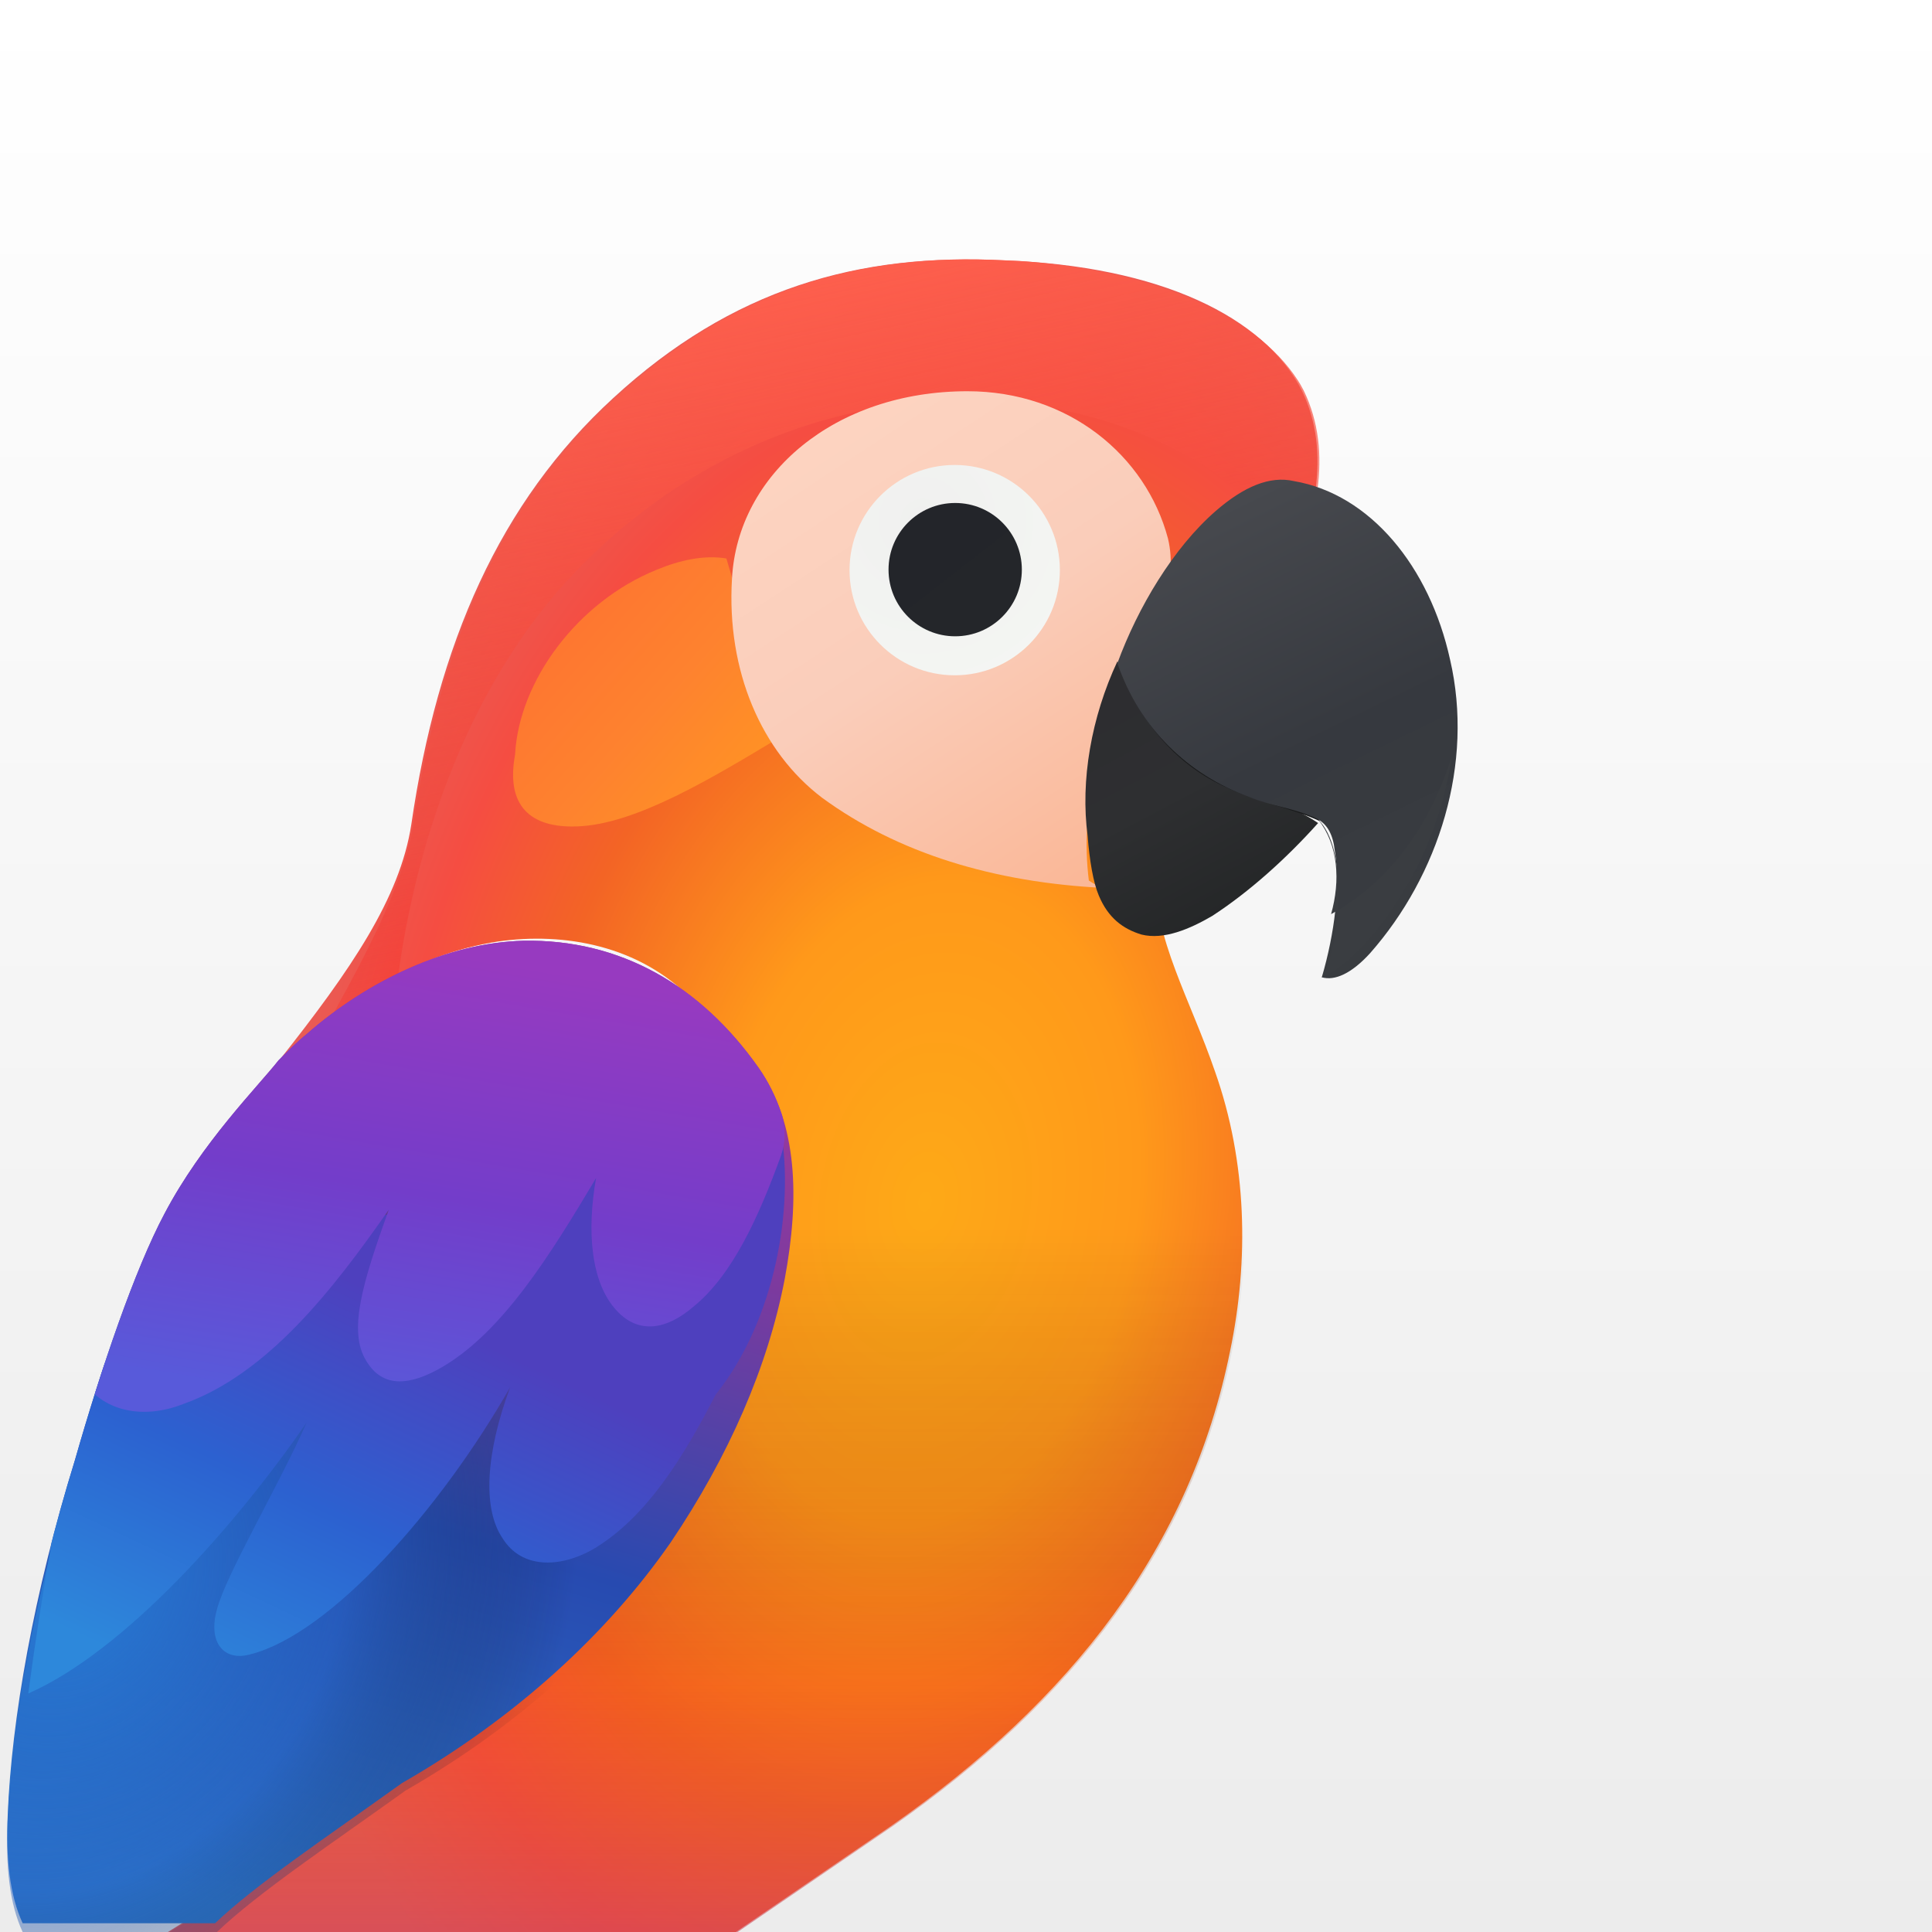
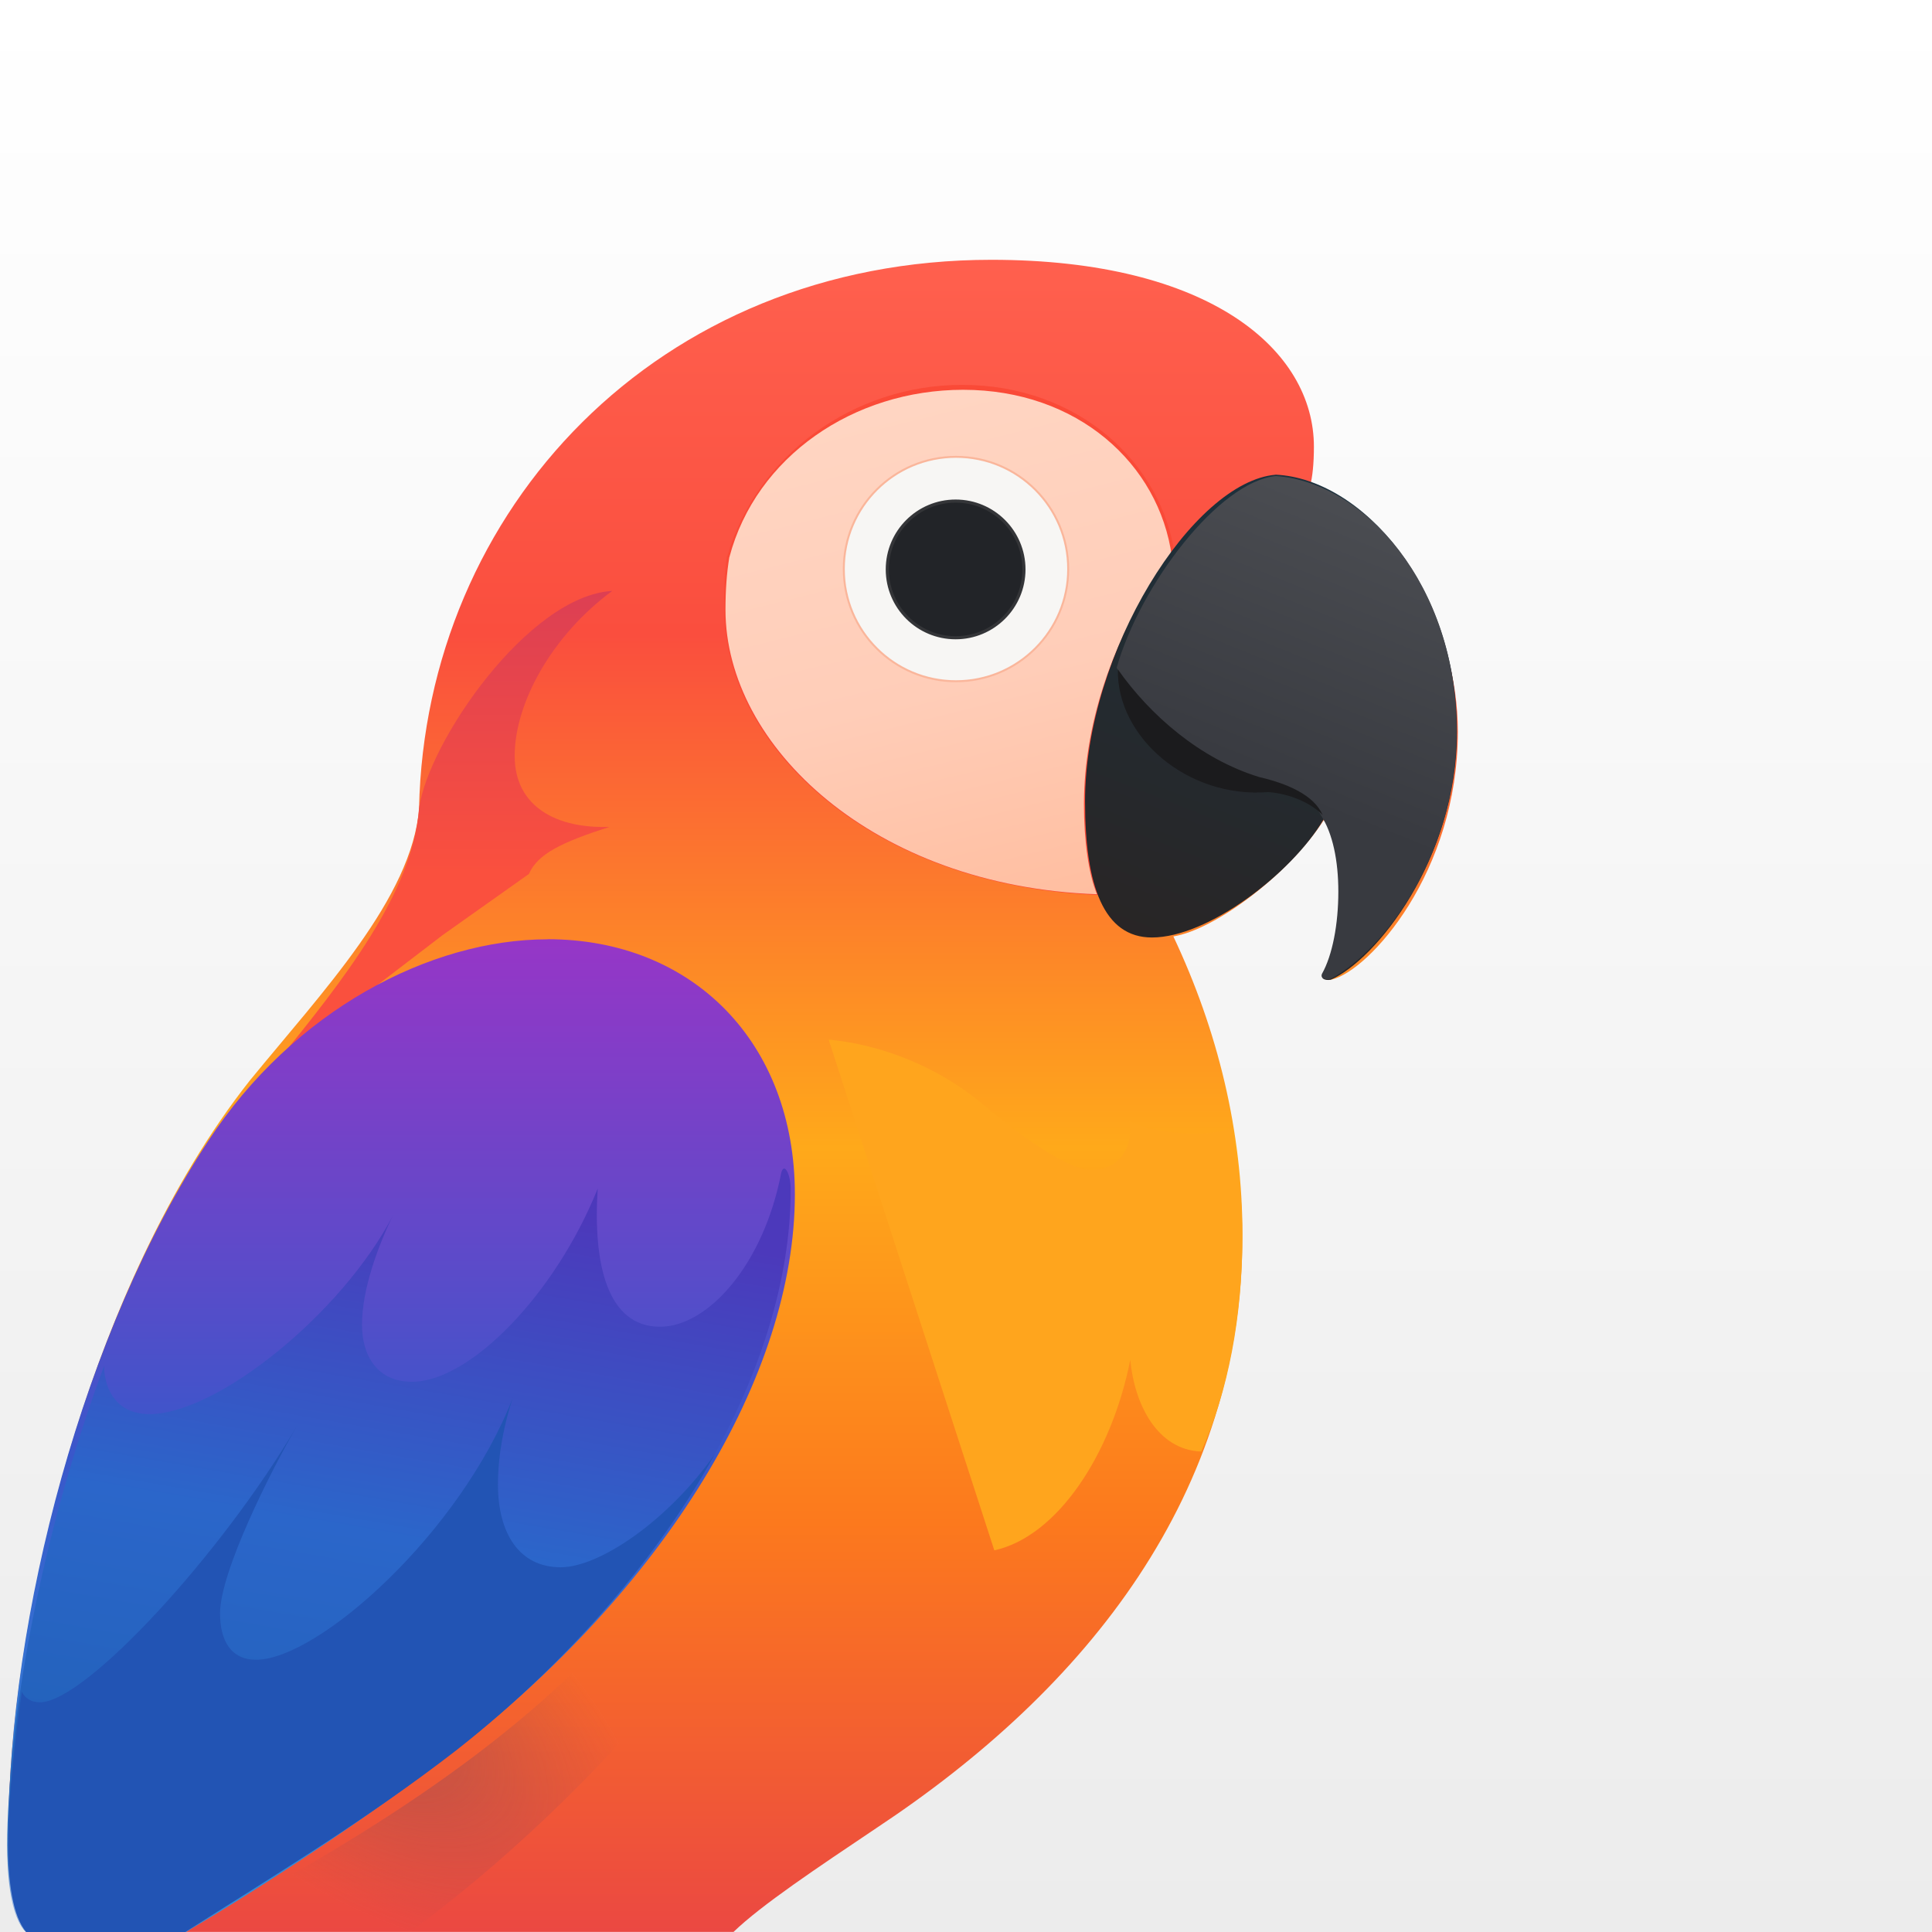
- <svg xmlns="http://www.w3.org/2000/svg" fill="none" viewBox="0 0 32 32">
+ <svg xmlns="http://www.w3.org/2000/svg" viewBox="0 0 32 32">
  <defs>
-     <linearGradient id="podcastparrot-unmasked__a" x1="16" x2="16" y1="0" y2="32" gradientUnits="userSpaceOnUse">
-       <stop stop-color="#fff" />
+     <linearGradient id="podcastparrot-plate" gradientUnits="userSpaceOnUse" x1="16" y1="0" x2="16" y2="32">
+       <stop stop-color="#FFFFFF" />
      <stop offset="1" stop-color="#ECECEC" />
    </linearGradient>
-     <radialGradient id="podcastparrot-unmasked__b" cx="0" cy="0" r="1" gradientTransform="translate(491 637) rotate(98) scale(532 348)" gradientUnits="userSpaceOnUse">
-       <stop offset="0" stop-color="#FEA917" />
-       <stop offset=".32" stop-color="#FF991A" />
-       <stop offset=".62" stop-color="#F36425" />
-       <stop offset=".82" stop-color="#F54D42" />
-       <stop offset="1" stop-color="#E75E58" />
-     </radialGradient>
-     <linearGradient id="podcastparrot-unmasked__c" x1="398" y1="136" x2="479" y2="514" gradientUnits="userSpaceOnUse">
-       <stop stop-color="#FF614E" />
-       <stop offset=".7" stop-color="#EF4337" stop-opacity=".42" />
-       <stop offset="1" stop-color="#FF0000" stop-opacity=".08" />
-     </linearGradient>
-     <linearGradient id="podcastparrot-unmasked__d" x1="0" y1="650" x2="0" y2="1024" gradientUnits="userSpaceOnUse">
-       <stop stop-color="#000000" stop-opacity="0" />
-       <stop offset=".65" stop-color="#F0500D" stop-opacity=".28" />
-       <stop offset="1" stop-color="#CE4658" stop-opacity=".58" />
-     </linearGradient>
-     <linearGradient id="podcastparrot-unmasked__e" x1="260" y1="316" x2="387" y2="428" gradientUnits="userSpaceOnUse">
-       <stop stop-color="#FE6E31" />
-       <stop offset=".62" stop-color="#FE822F" />
-       <stop offset="1" stop-color="#FF9224" />
-     </linearGradient>
-     <linearGradient id="podcastparrot-unmasked__f" x1="420" y1="226" x2="578" y2="467" gradientUnits="userSpaceOnUse">
-       <stop stop-color="#FDD4C1" />
-       <stop offset=".48" stop-color="#FACDBA" />
-       <stop offset="1" stop-color="#FAB898" />
-     </linearGradient>
-     <radialGradient id="podcastparrot-unmasked__g" cx="0" cy="0" r="1" gradientTransform="translate(489 276) rotate(50) scale(94)" gradientUnits="userSpaceOnUse">
-       <stop stop-color="#F0F0EF" />
-       <stop offset="1" stop-color="#F4F6F3" />
-     </radialGradient>
-     <linearGradient id="podcastparrot-unmasked__h" x1="483" y1="271" x2="532" y2="334" gradientUnits="userSpaceOnUse">
-       <stop stop-color="#23252A" />
-       <stop offset="1" stop-color="#24262A" />
-     </linearGradient>
-     <linearGradient id="podcastparrot-unmasked__i" x1="630" y1="276" x2="735" y2="491" gradientUnits="userSpaceOnUse">
-       <stop stop-color="#47494E" />
-       <stop offset=".57" stop-color="#36393F" />
-       <stop offset="1" stop-color="#393C40" />
-     </linearGradient>
-     <linearGradient id="podcastparrot-unmasked__j" x1="588" y1="369" x2="653" y2="492" gradientUnits="userSpaceOnUse">
-       <stop stop-color="#2D2D30" />
-       <stop offset=".45" stop-color="#2E2F31" />
-       <stop offset="1" stop-color="#242627" />
-     </linearGradient>
-     <linearGradient id="podcastparrot-unmasked__k" x1="306" y1="508" x2="150" y2="1024" gradientUnits="userSpaceOnUse">
-       <stop stop-color="#A5399E" />
-       <stop offset=".25" stop-color="#7D3A9E" />
-       <stop offset=".58" stop-color="#274AB0" />
-       <stop offset="1" stop-color="#2F79CC" />
-     </linearGradient>
-     <linearGradient id="podcastparrot-unmasked__l" x1="260" y1="508" x2="218" y2="753" gradientUnits="userSpaceOnUse">
-       <stop stop-color="#973AC0" />
-       <stop offset=".52" stop-color="#733DCA" />
-       <stop offset="1" stop-color="#585ADA" />
-     </linearGradient>
-     <linearGradient id="podcastparrot-unmasked__m" x1="210" y1="690" x2="110" y2="902" gradientUnits="userSpaceOnUse">
-       <stop stop-color="#4E40BE" />
-       <stop offset=".5" stop-color="#2C61D0" />
-       <stop offset="1" stop-color="#2D88DB" />
-     </linearGradient>
-     <radialGradient id="podcastparrot-unmasked__n" cx="0" cy="0" r="1" gradientTransform="translate(35 838) rotate(26) scale(263 310)" gradientUnits="userSpaceOnUse">
-       <stop stop-color="#277FD7" stop-opacity=".92" />
-       <stop offset=".55" stop-color="#2460C1" stop-opacity=".48" />
-       <stop offset="1" stop-color="#000000" stop-opacity="0" />
-     </radialGradient>
-     <clipPath id="podcastparrot-unmasked__o">
-       <path d="M90 1024C159 981 236 936 311 855C368 794 401 722 410 662C418 607 398 561 368 530C340 501 300 494 265 499C220 506 185 530 149 562C187 514 213 476 219 437C233 341 266 266 326 211C389 153 456 134 533 138C616 141 671 168 691 207C707 240 698 278 680 317C656 368 617 415 614 465C612 496 632 530 645 568C662 616 663 668 653 716C632 820 569 901 473 968L391 1024H90Z" />
-     </clipPath>
-     <clipPath id="podcastparrot-unmasked__p">
-       <path d="M12 1024C5 1009 3 989 4 966C6 915 18 847 40 776C54 727 72 674 88 644C108 606 138 576 149 562C154 557 159 552 164 548C197 519 240 499 280 498C332 497 375 522 406 566C427 596 428 636 420 679C411 726 390 774 359 820C325 869 276 914 215 949C176 977 137 1003 115 1024H12Z" />
-     </clipPath>
  </defs>
-   <path fill="url(#podcastparrot-unmasked__a)" d="M0 0h32v32H0z" />
-   <g transform="scale(.03125)">
-     <path transform="translate(-1 0) scale(1)" d="M90 1024C159 981 236 936 311 855C368 794 401 722 410 662C418 607 398 561 368 530C340 501 300 494 265 499C220 506 185 530 149 562C187 514 213 476 219 437C233 341 266 266 326 211C389 153 456 134 533 138C616 141 671 168 691 207C707 240 698 278 680 317C656 368 617 415 614 465C612 496 632 530 645 568C662 616 663 668 653 716C632 820 569 901 473 968L391 1024H90Z" fill="url(#podcastparrot-unmasked__b)" />
-     <g clip-path="url(#podcastparrot-unmasked__o)">
-       <path d="M141 600C188 518 212 477 219 437C234 337 269 258 331 205C394 151 462 132 536 138C616 143 669 169 690 205C705 234 702 264 691 293C659 255 617 229 566 218C470 198 376 232 310 298C251 356 218 446 209 534L141 600Z" fill="url(#podcastparrot-unmasked__c)" />
-     </g>
-     <g clip-path="url(#podcastparrot-unmasked__o)">
-       <rect x="0" y="650" width="700" height="374" fill="url(#podcastparrot-unmasked__d)" />
-     </g>
-     <path transform="translate(-1 0) scale(1)" d="M274 400C276 361 307 319 349 302C361 297 374 294 386 296L414 391C379 412 338 437 307 438C282 439 269 427 274 400Z" fill="url(#podcastparrot-unmasked__e)" />
-     <path transform="translate(13.563 6.512) scale(.975)" d="M512 206C567 206 609 241 621 286C627 311 614 333 601 360C584 395 573 432 578 472C581 474 583 475 586 476C526 473 474 457 433 427C400 402 381 358 384 308C387 251 440 206 512 206Z" fill="url(#podcastparrot-unmasked__f)" />
-     <circle cx="506.01" cy="302.18" r="55.74" fill="url(#podcastparrot-unmasked__g)" />
-     <circle cx="506.27" cy="301.92" r="35.33" fill="url(#podcastparrot-unmasked__h)" />
-     <path transform="translate(.135 5.605) scale(.99)" d="M12 1024C5 1009 3 989 4 966C6 915 18 847 40 776C54 727 72 674 88 644C108 606 138 576 149 562C154 557 159 552 164 548C197 519 240 499 280 498C332 497 375 522 406 566C427 596 428 636 420 679C411 726 390 774 359 820C325 869 276 914 215 949C176 977 137 1003 115 1024H12Z" fill="url(#podcastparrot-unmasked__k)" />
-     <g clip-path="url(#podcastparrot-unmasked__p)">
-       <rect x="0" y="600" width="320" height="424" fill="url(#podcastparrot-unmasked__n)" />
-     </g>
-     <path transform="translate(.135 5.605) scale(.99)" d="M15 901C22 848 33 786 44 733C116 678 244 611 418 600C425 641 415 701 383 741C366 774 346 807 317 824C299 834 279 834 269 818C258 802 260 772 273 737C236 802 177 869 134 880C120 884 111 874 116 856C121 837 149 790 164 756C126 811 67 878 15 901Z" fill="url(#podcastparrot-unmasked__m)" clip-path="url(#podcastparrot-unmasked__p)" />
-     <path transform="translate(.135 5.605) scale(.99)" d="M44 733C65 674 103 596 163 544C199 516 241 499 280 498C332 497 375 522 406 566C418 583 423 599 418 613C406 646 392 677 371 694C357 706 342 709 330 696C316 681 314 653 319 625C294 667 269 707 237 726C220 736 205 738 196 723C186 707 194 681 208 642C178 685 143 730 98 746C75 755 54 749 44 733Z" fill="url(#podcastparrot-unmasked__l)" clip-path="url(#podcastparrot-unmasked__p)" />
-     <path transform="translate(9.118 5.79) scale(.985)" d="M592 350C578 380 572 414 576 444C577 457 579 469 582 476C587 488 595 494 605 497C617 500 631 494 643 487C663 474 683 456 700 437C687 428 672 425 653 415C627 402 607 380 592 350Z" fill="url(#podcastparrot-unmasked__j)" />
-     <path transform="translate(9.118 5.79) scale(.985)" d="M593 352C607 378 629 400 654 411C674 420 693 422 701 436C686 429 668 426 651 418C624 406 604 383 593 352Z" fill="#18191A" />
-     <path transform="translate(9.118 5.79) scale(.985)" d="M592 351C603 321 622 289 645 269C660 256 674 250 687 253C728 260 760 299 771 349C784 405 765 465 728 507C718 518 709 522 702 520C709 496 712 471 709 452C708 443 705 438 700 435C688 429 675 428 663 423C630 411 604 386 592 351Z" fill="url(#podcastparrot-unmasked__i)" />
-     <path transform="translate(9.118 5.79) scale(.985)" d="M700 435C708 443 711 458 711 475C711 493 708 508 702 520C716 514 731 497 742 480C758 456 768 428 772 401C760 439 738 469 707 486C712 468 711 449 700 435Z" fill="#3A3D41" />
+   <path fill="url(#podcastparrot-plate)" d="M0 0h32v32H0z" />
+   <g transform="translate(0 0) scale(0.03125)">
+     <defs>
+       <linearGradient id="podcastparrot-q-paint0_linear_10536_63073" x1="30.94" x2="30.94" y1="10.76" y2="80" gradientTransform="scale(12.8)" gradientUnits="userSpaceOnUse">
+         <stop stop-color="#FF604E" offset="0" />
+         <stop stop-color="#FA4E3E" offset=".224" />
+         <stop stop-color="#FFA91A" offset=".531" />
+         <stop stop-color="#FC791D" offset=".755" />
+         <stop stop-color="#EB4842" offset="1" />
+       </linearGradient>
+       <linearGradient id="podcastparrot-q-paint1_linear_10536_63073" x1="20.21" x2="20.21" y1="23.01" y2="44.24" gradientTransform="scale(12.8)" gradientUnits="userSpaceOnUse">
+         <stop stop-color="#D93D56" offset="0" />
+         <stop stop-color="#FA503E" offset=".62" />
+       </linearGradient>
+       <linearGradient id="podcastparrot-q-paint2_linear_10536_63073" x1="39.89" x2="45.1" y1="16.14" y2="37.05" gradientTransform="scale(12.8)" gradientUnits="userSpaceOnUse">
+         <stop stop-color="#FFD5C2" offset="0" />
+         <stop stop-color="#FFCDB8" offset=".552" />
+         <stop stop-color="#FFBEA0" offset="1" />
+       </linearGradient>
+       <linearGradient id="podcastparrot-q-paint3_linear_10536_63073" x1="17.65" x2="17.65" y1="38.91" y2="80" gradientTransform="scale(12.8)" gradientUnits="userSpaceOnUse">
+         <stop stop-color="#9636C7" offset="0" />
+         <stop stop-color="#3957CA" offset=".521" />
+         <stop stop-color="#3092DB" offset="1" />
+       </linearGradient>
+       <linearGradient id="podcastparrot-q-paint4_linear_10536_63073" x1="16.58" x2="11.15" y1="49.22" y2="80.56" gradientTransform="scale(12.8)" gradientUnits="userSpaceOnUse">
+         <stop stop-color="#4C39BB" offset="0" />
+         <stop stop-color="#2B66CA" offset=".448" />
+         <stop stop-color="#2362BB" offset=".776" />
+         <stop stop-color="#2E71C2" offset=".938" />
+         <stop stop-color="#92B1DE" offset="1" />
+       </linearGradient>
+       <linearGradient id="podcastparrot-q-paint5_linear_10536_63073" x1="53.82" x2="46.33" y1="19.71" y2="38.8" gradientTransform="scale(12.8)" gradientUnits="userSpaceOnUse">
+         <stop stop-color="#1D313D" offset="0" />
+         <stop stop-color="#292525" offset="1" />
+       </linearGradient>
+       <linearGradient id="podcastparrot-q-paint6_linear_10536_63073" x1="54" x2="46.37" y1="19.71" y2="38.64" gradientTransform="scale(12.8)" gradientUnits="userSpaceOnUse">
+         <stop stop-color="#4B4D52" offset="0" />
+         <stop stop-color="#383A40" offset=".62" />
+       </linearGradient>
+       <radialGradient id="podcastparrot-q-paint7_radial_10536_63073" cx="0" cy="0" r="1" gradientTransform="matrix(144.8 105.4 -54.7 75.18 188.7 904.9)" gradientUnits="userSpaceOnUse">
+         <stop stop-color="#754261" offset="0" />
+         <stop stop-color="#984A55" stop-opacity="0" offset="1" />
+       </radialGradient>
+     </defs>
+     <path d="m222.1 428.4c3.456-158.1 126.2-290.7 303.4-290.7 116 0 170.9 48 170.9 99.07 0 8.832-0.768 16.38-2.048 20.74 44.8 19.97 78.34 72.96 78.34 130.3 0 74.75-46.98 126.5-66.56 131.3-3.456 0.64-5.504-0.768-4.736-2.688 5.888-11.52 8.32-27.26 8.32-43.01 0-17.41-3.072-31.87-8.064-38.78-18.94 29.31-57.73 58.11-79.74 61.7 23.55 49.92 36.61 103.3 36.61 158.2 0 137.3-82.18 240.4-194.2 314.5-31.23 20.99-60.67 40.58-75.52 54.91h-374.9c-6.272-5.632-9.472-23.94-9.472-51.58 0-112.8 42.5-291.5 128-399.7 38.4-46.98 85.89-96.77 89.73-144.3z" fill="url(#podcastparrot-q-paint0_linear_10536_63073)" />
+     <path d="m222.1 428.4c4.864-35.07 57.86-112.6 102.4-115.2-32.26 23.81-51.71 59.65-51.71 87.42 0 27.26 22.66 38.66 50.3 37.63-25.34 8.192-38.02 14.21-42.75 24.96l-45.7 32.38-87.94 67.33c34.69-42.62 72.32-89.98 75.39-134.5z" fill="url(#podcastparrot-q-paint1_linear_10536_63073)" />
+     <path d="m385.4 295c15.49-53.76 67.07-91.01 124.5-91.01 61.44 0 106.5 41.22 113 91.65-29.95 36.74-46.34 85.76-46.34 130 0 19.97 2.56 37.63 7.296 48.77-120.4-3.84-200.1-78.34-200.1-151.7 0-10.11 0.128-19.2 1.536-27.78z" fill="#FA4A37" />
+     <path d="m386.6 295.3c14.08-53.25 65.79-88.7 123.9-88.7 60.54 0 103.8 39.17 110.6 88.32-29.31 36.99-46.59 86.91-46.59 131.3 0 19.33 2.432 36.99 6.912 47.74-118.4-4.224-196.9-78.46-196.9-150.8 0-10.24 0.64-19.33 2.048-27.9z" fill="url(#podcastparrot-q-paint2_linear_10536_63073)" />
+     <circle cx="506.7" cy="301.6" r="59.47" fill="#F7F6F4" stroke="#FAB69B" stroke-width="1.037" />
+     <circle cx="506.5" cy="301.8" r="36.21" fill="#222428" stroke="#343538" stroke-width="1.657" />
+     <path d="m290.2 497.8c77.06 0 131.1 54.91 131.1 135.2 0 95.62-68.48 209.2-183 297.1-46.08 35.2-99.84 70.4-139.9 93.95h-84.48c-6.272-5.376-9.472-23.42-9.472-50.3 0-117.1 39.81-268.4 105.9-369 45.18-69.12 117.6-106.9 180-106.9z" fill="url(#podcastparrot-q-paint3_linear_10536_63073)" />
+     <path d="m208.4 644c-27.26 52.35-93.31 105.5-129.2 105.5-16 0-23.68-11.14-24.06-25.47-26.75 72.06-46.98 158.7-50.82 235.6-1.792 35.2 1.408 56.45 9.472 64.38h84.48c47.74-30.59 94.59-58.75 139.9-93.95 113.9-86.91 181.4-204 180.9-300.2 0-7.04-3.328-14.21-4.992-8.32-9.472 49.15-39.04 81.66-64.26 81.66-28.03 0-35.58-33.41-33.02-73.22-22.66 56.32-67.84 102.4-98.43 102.4-17.92 0-26.5-13.18-26.5-30.34 0-18.43 8.192-40.96 16.51-58.11z" fill="url(#podcastparrot-q-paint4_linear_10536_63073)" />
+     <path d="m271.9 740.6c-27.78 71.81-103.3 139.1-136.2 139.1-13.06 0-19.07-9.856-19.07-24.58 0-21.89 26.62-75.01 40.83-99.46-39.81 67.84-112.3 146.6-136.3 146.6-4.736 0-8.064-2.304-9.6-5.632-3.84 26.88-6.784 52.74-7.168 76.8-0.384 25.09 2.56 42.37 9.472 50.56h84.48c45.44-29.06 96-59.52 143.6-96.38 61.06-48 108.2-104.6 136.8-156.7-25.09 35.58-61.31 59.78-81.54 59.78-22.02 0-33.28-18.05-33.28-43.9 0-16.26 3.456-32.51 7.936-46.21z" fill="#2254B4" />
+     <path d="m439.2 551c28.16 2.688 57.73 14.34 81.28 33.92 21.38 18.05 46.08 35.2 57.73 35.2 15.49 0 22.66-12.67 20.35-25.73 10.88 4.608 23.42 6.4 34.43 6.4 8.064 0 14.59-0.896 19.58-2.816 3.968 19.84 5.888 38.4 5.888 57.98 0 41.73-7.424 81.28-21.76 113.4-23.55-0.896-35.46-25.34-37.63-48.64-9.984 50.43-38.78 93.7-72.06 101l-87.81-270.7z" fill="#FFA51D" />
+     <path d="m330.6 858c-59.52 69.25-149.9 123.6-232.3 166h119c47.1-34.43 97.54-81.92 137-129.9l-23.68-36.1z" fill="url(#podcastparrot-q-paint7_radial_10536_63073)" opacity=".5" />
+     <path d="m676.2 251.6c-43.78 3.584-101.1 93.82-101.1 173.1 0 45.06 9.984 72.19 35.46 72.19 29.57 0 73.86-33.66 91.01-62.59 5.888 8.32 8.192 22.66 8.192 38.4 0 17.28-3.328 33.92-8.96 43.9-0.768 1.92 1.152 3.2 4.48 2.688 23.68-10.24 66.94-63.74 66.94-131.6 0-77.57-50.82-133.9-96-136.1z" fill="url(#podcastparrot-q-paint5_linear_10536_63073)" />
+     <path d="m676.2 252.3c-29.95 2.944-71.68 57.22-84.35 101.6 13.95 25.98 42.24 49.28 75.26 58.88 13.06 3.84 27.01 7.808 33.02 19.33 6.272 9.6 9.216 24.19 9.216 40.45 0 17.15-3.072 33.66-8.704 43.65-0.768 1.92 1.152 3.2 4.48 2.688 28.29-14.85 66.94-66.05 66.94-131.7 0-76.8-48.51-131.5-95.87-134.9z" fill="url(#podcastparrot-q-paint6_linear_10536_63073)" />
+     <path d="m592.5 354.8c-0.768 35.71 36.74 68.48 79.74 65.02 11.39 0.896 22.4 5.632 28.8 12.16-4.608-10.62-18.69-16.64-33.54-20.1-31.49-9.6-58.11-33.02-75.01-57.09z" fill="#1B1B1D" />
  </g>
</svg>
